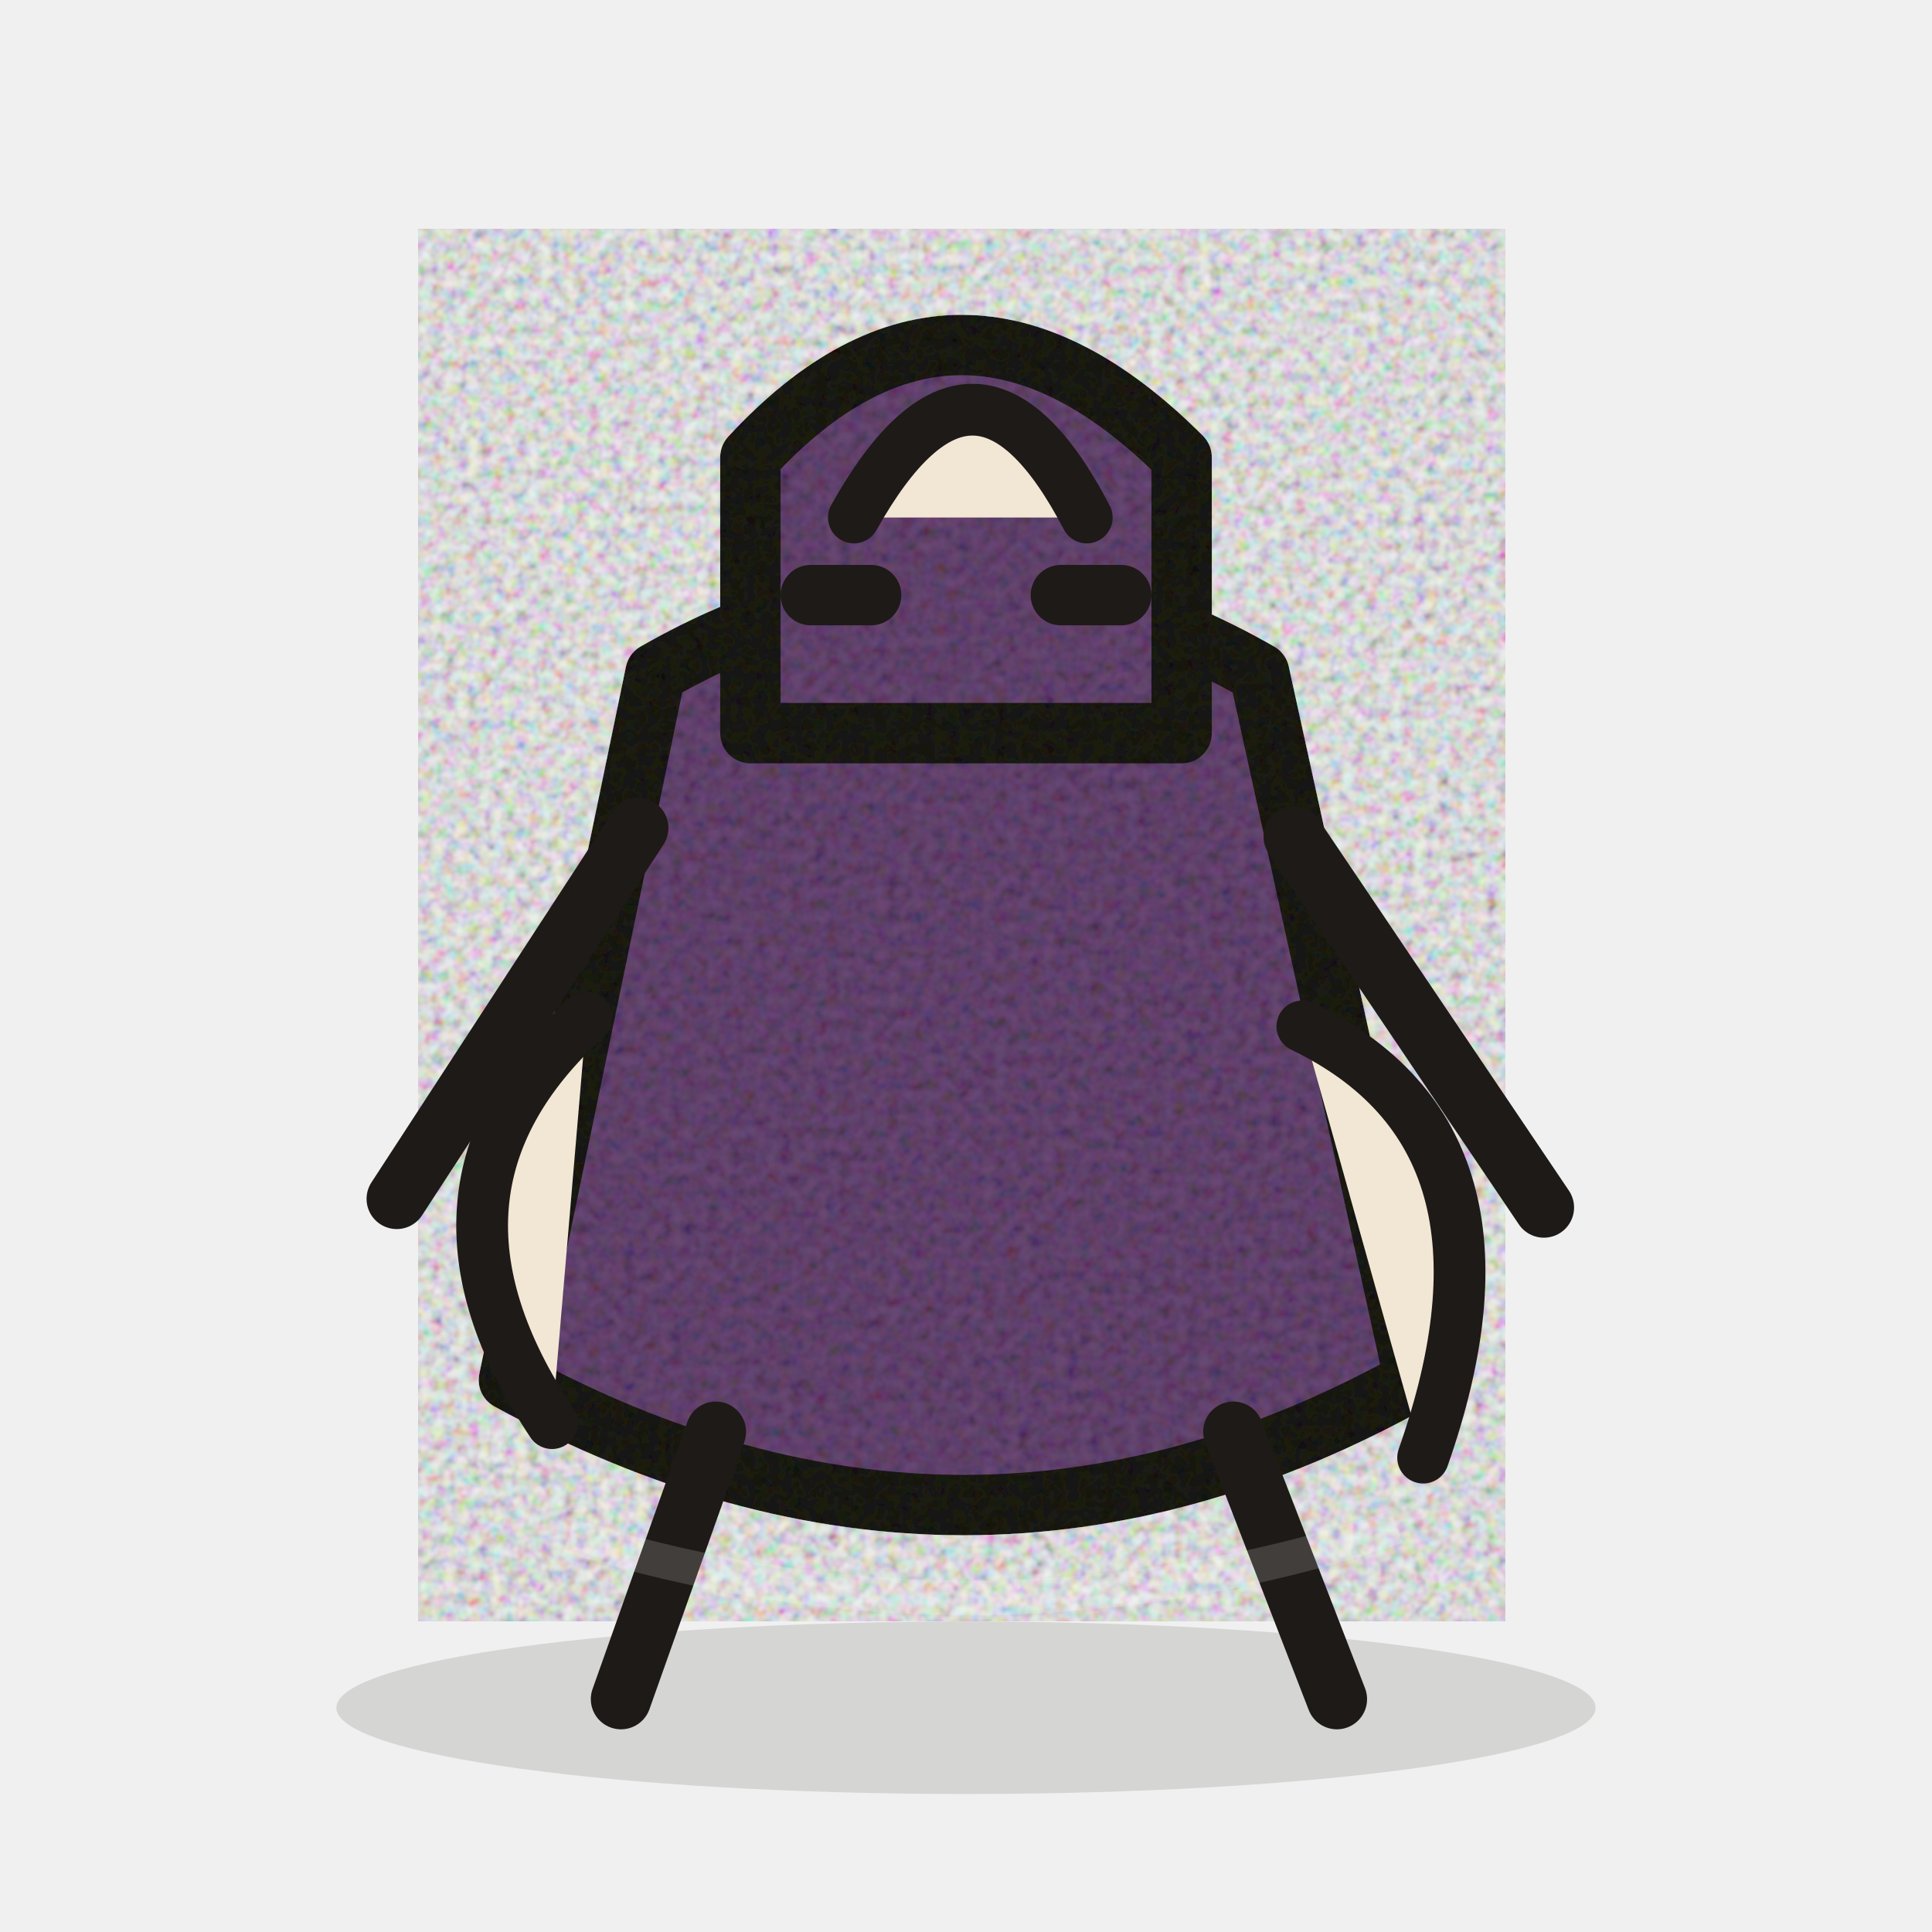
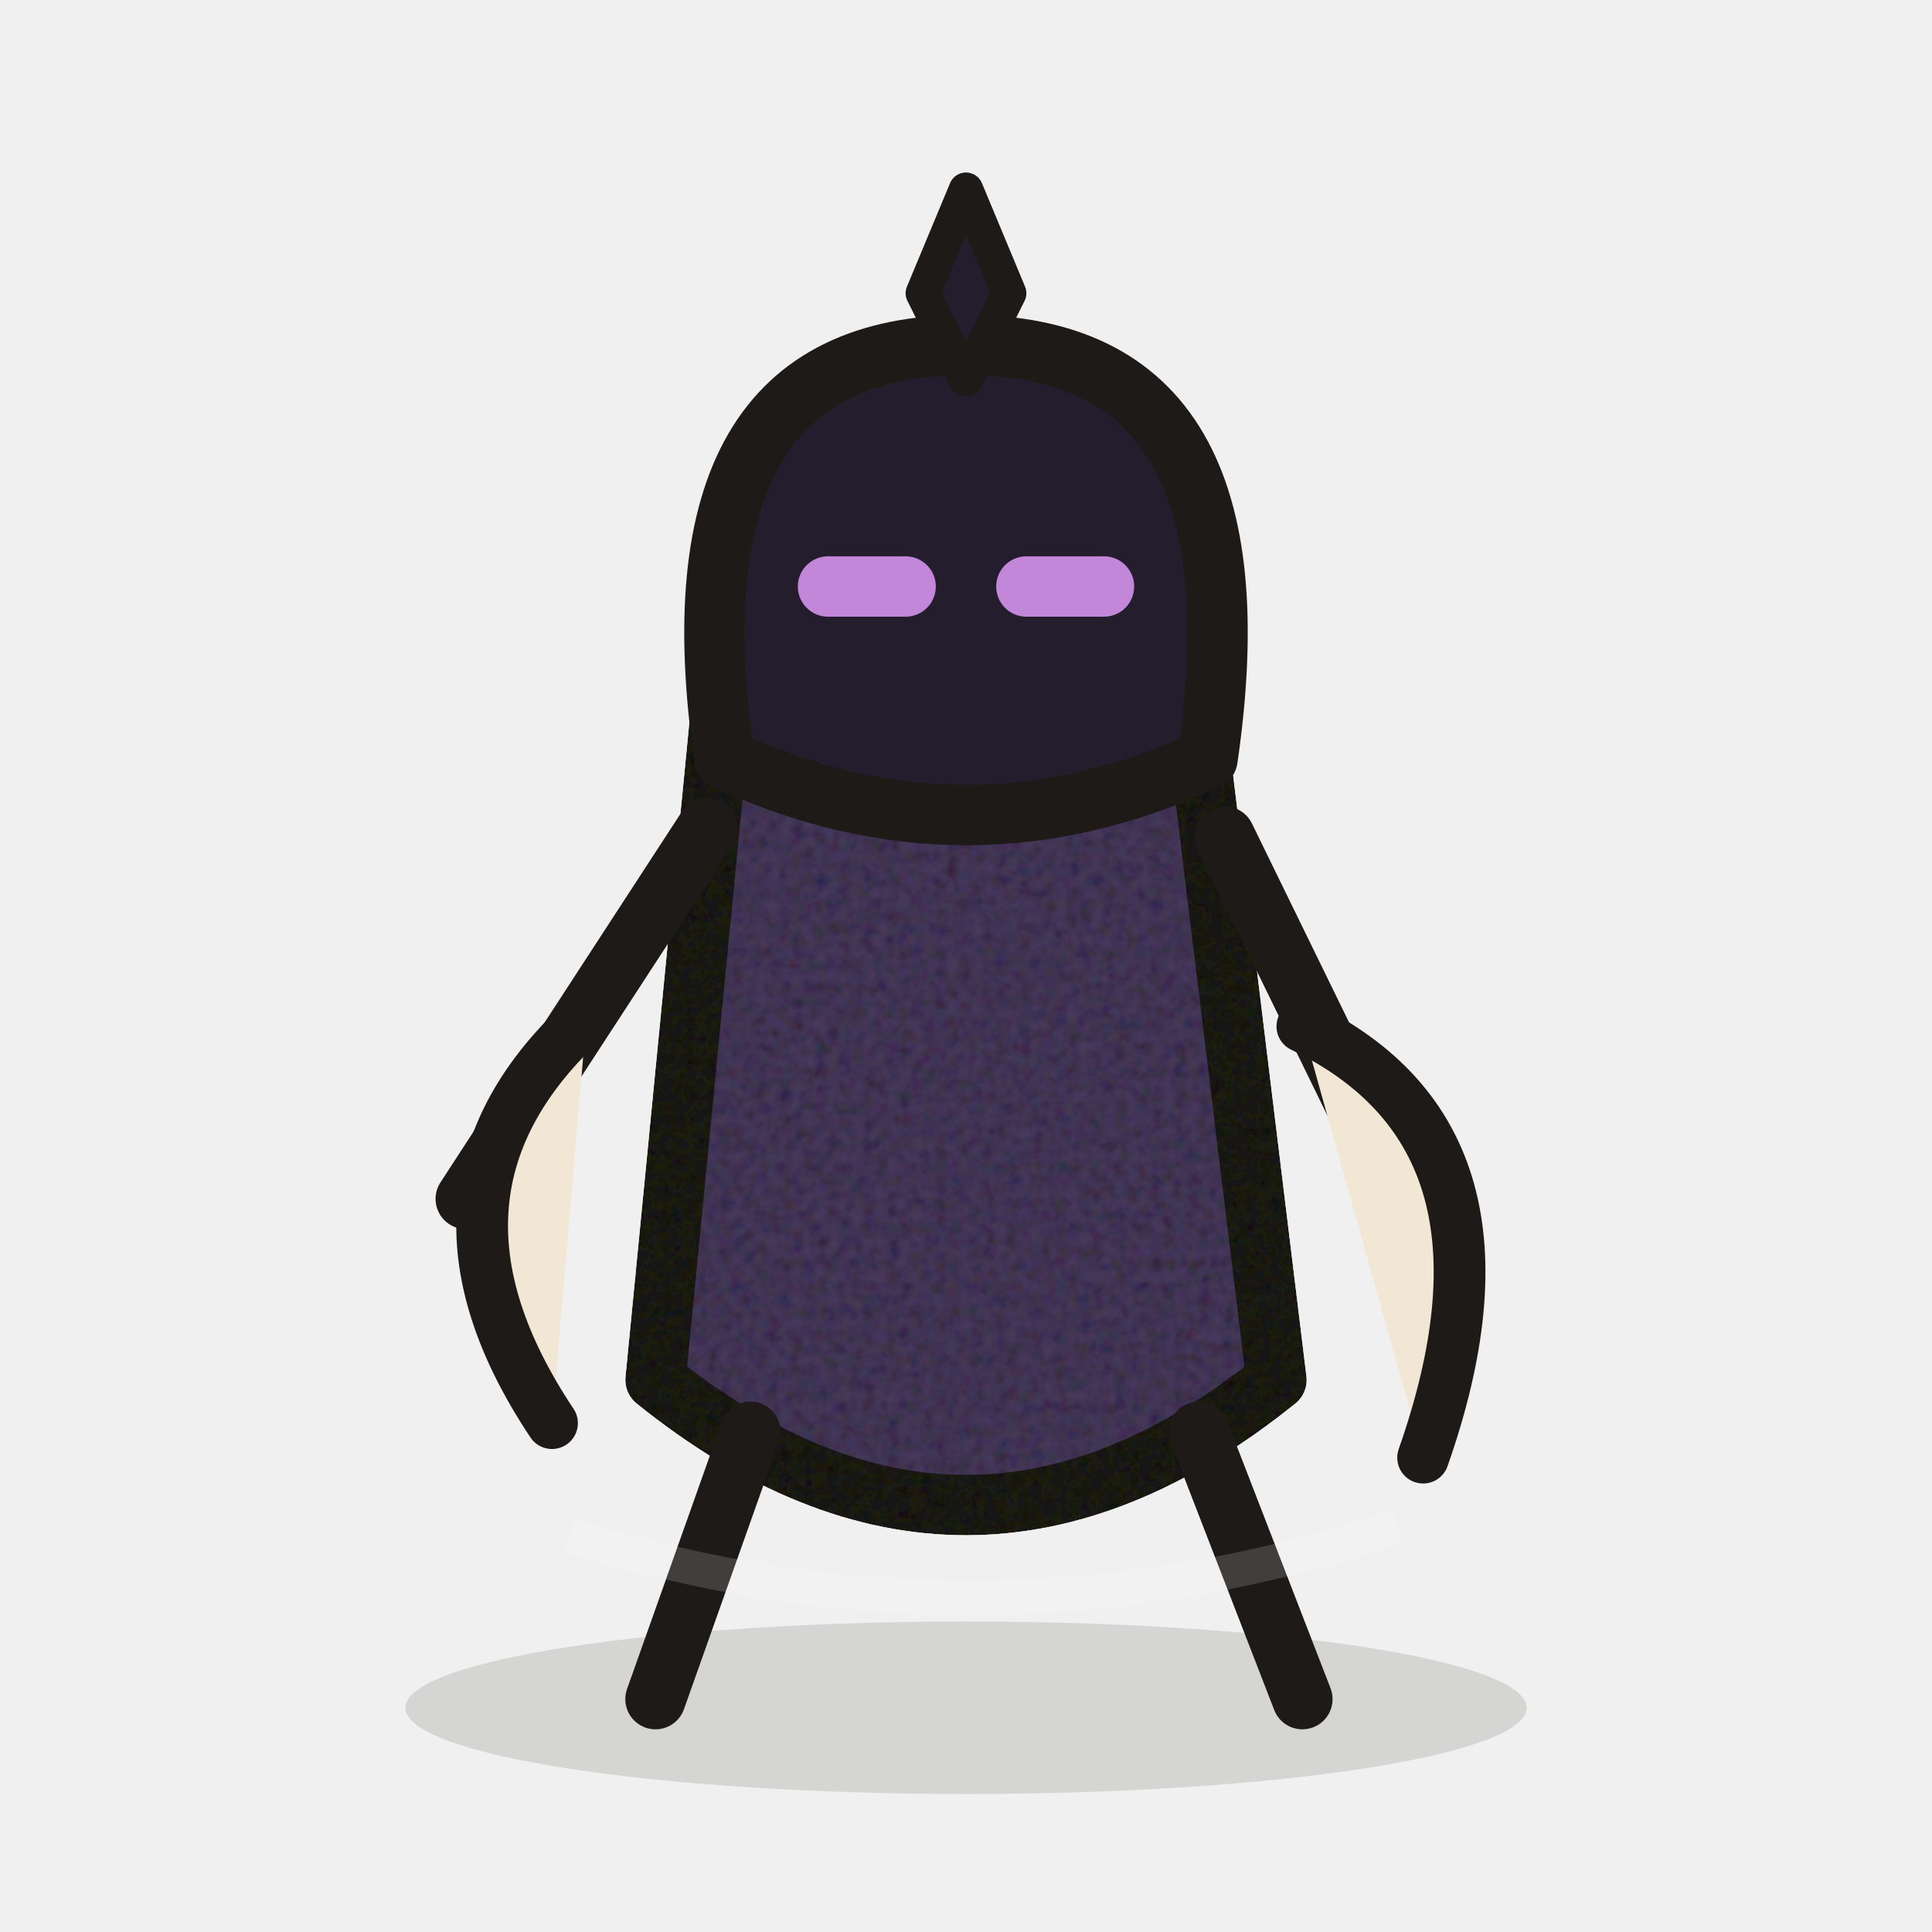
<svg xmlns="http://www.w3.org/2000/svg" viewBox="0 0 224 224">
  <defs>
    <filter id="grain">
-       <feTurbulence type="fractalNoise" baseFrequency=".72" numOctaves="2" seed="7" result="n" />
-       <feBlend in="SourceGraphic" in2="n" mode="multiply" />
+       <feTurbulence type="fractalNoise" baseFrequency=".72" numOctaves="2" seed="2" result="n" />
+       <feBlend in="SourceGraphic" in2="n" mode="multiply" result="b" />
+       <feComposite in="b" in2="SourceGraphic" operator="in" />
    </filter>
  </defs>
  <g stroke="#1E1A17" stroke-width="7" stroke-linejoin="round" stroke-linecap="round">
-     <ellipse cx="112" cy="198" rx="73" ry="10" fill="#1E1A1720" stroke="none" />
-     <g fill="#6C4A78" filter="url(#grain)">
-       <path d="M76 78q35-20 70 0l18 82q-52 29-105 0z" />
+     <ellipse cx="112" cy="198" rx="65" ry="10" fill="#1E1A1720" stroke="none" />
+     <g fill="#4A3A5E" filter="url(#grain)">
+       <path d="M84 78q27-20 54 0l10 82q-36 29-72 0z" />
      <path d="M87 53q24-26 50 0v32H87z" />
    </g>
-     <path d="M83 166l-11 31M143 166l12 31" fill="none" />
-     <path d="M74 96L46 139M150 97l29 43" fill="none" />
+     <path d="M87 166l-11 31M139 166l12 31" fill="none" />
+     <path d="M82 96L54 139M142 97l21 43" fill="none" />
    <g fill="#F2E7D5" stroke-width="6">
      <path d="M68 118q-22 20-4 47M151 119q27 13 14 50" />
-       <path d="M99 60q14-25 27 0" />
    </g>
-     <path d="M94 69h7M123 69h7" />
+     <path d="M84 88q-7-48 28-48t28 48q-28 13-56 0z" fill="#241D2E" />
+     <path d="M112 22l5 12-5 10-5-10z" fill="#241D2E" stroke-width="4" />
+     <path d="M96 68h9M119 68h9" stroke="#C287D8" stroke-width="7" fill="none" stroke-linecap="round" />
  </g>
  <path d="M66 178q48 15 96-1" fill="none" stroke="#fff" stroke-opacity=".16" stroke-width="4" />
</svg>
